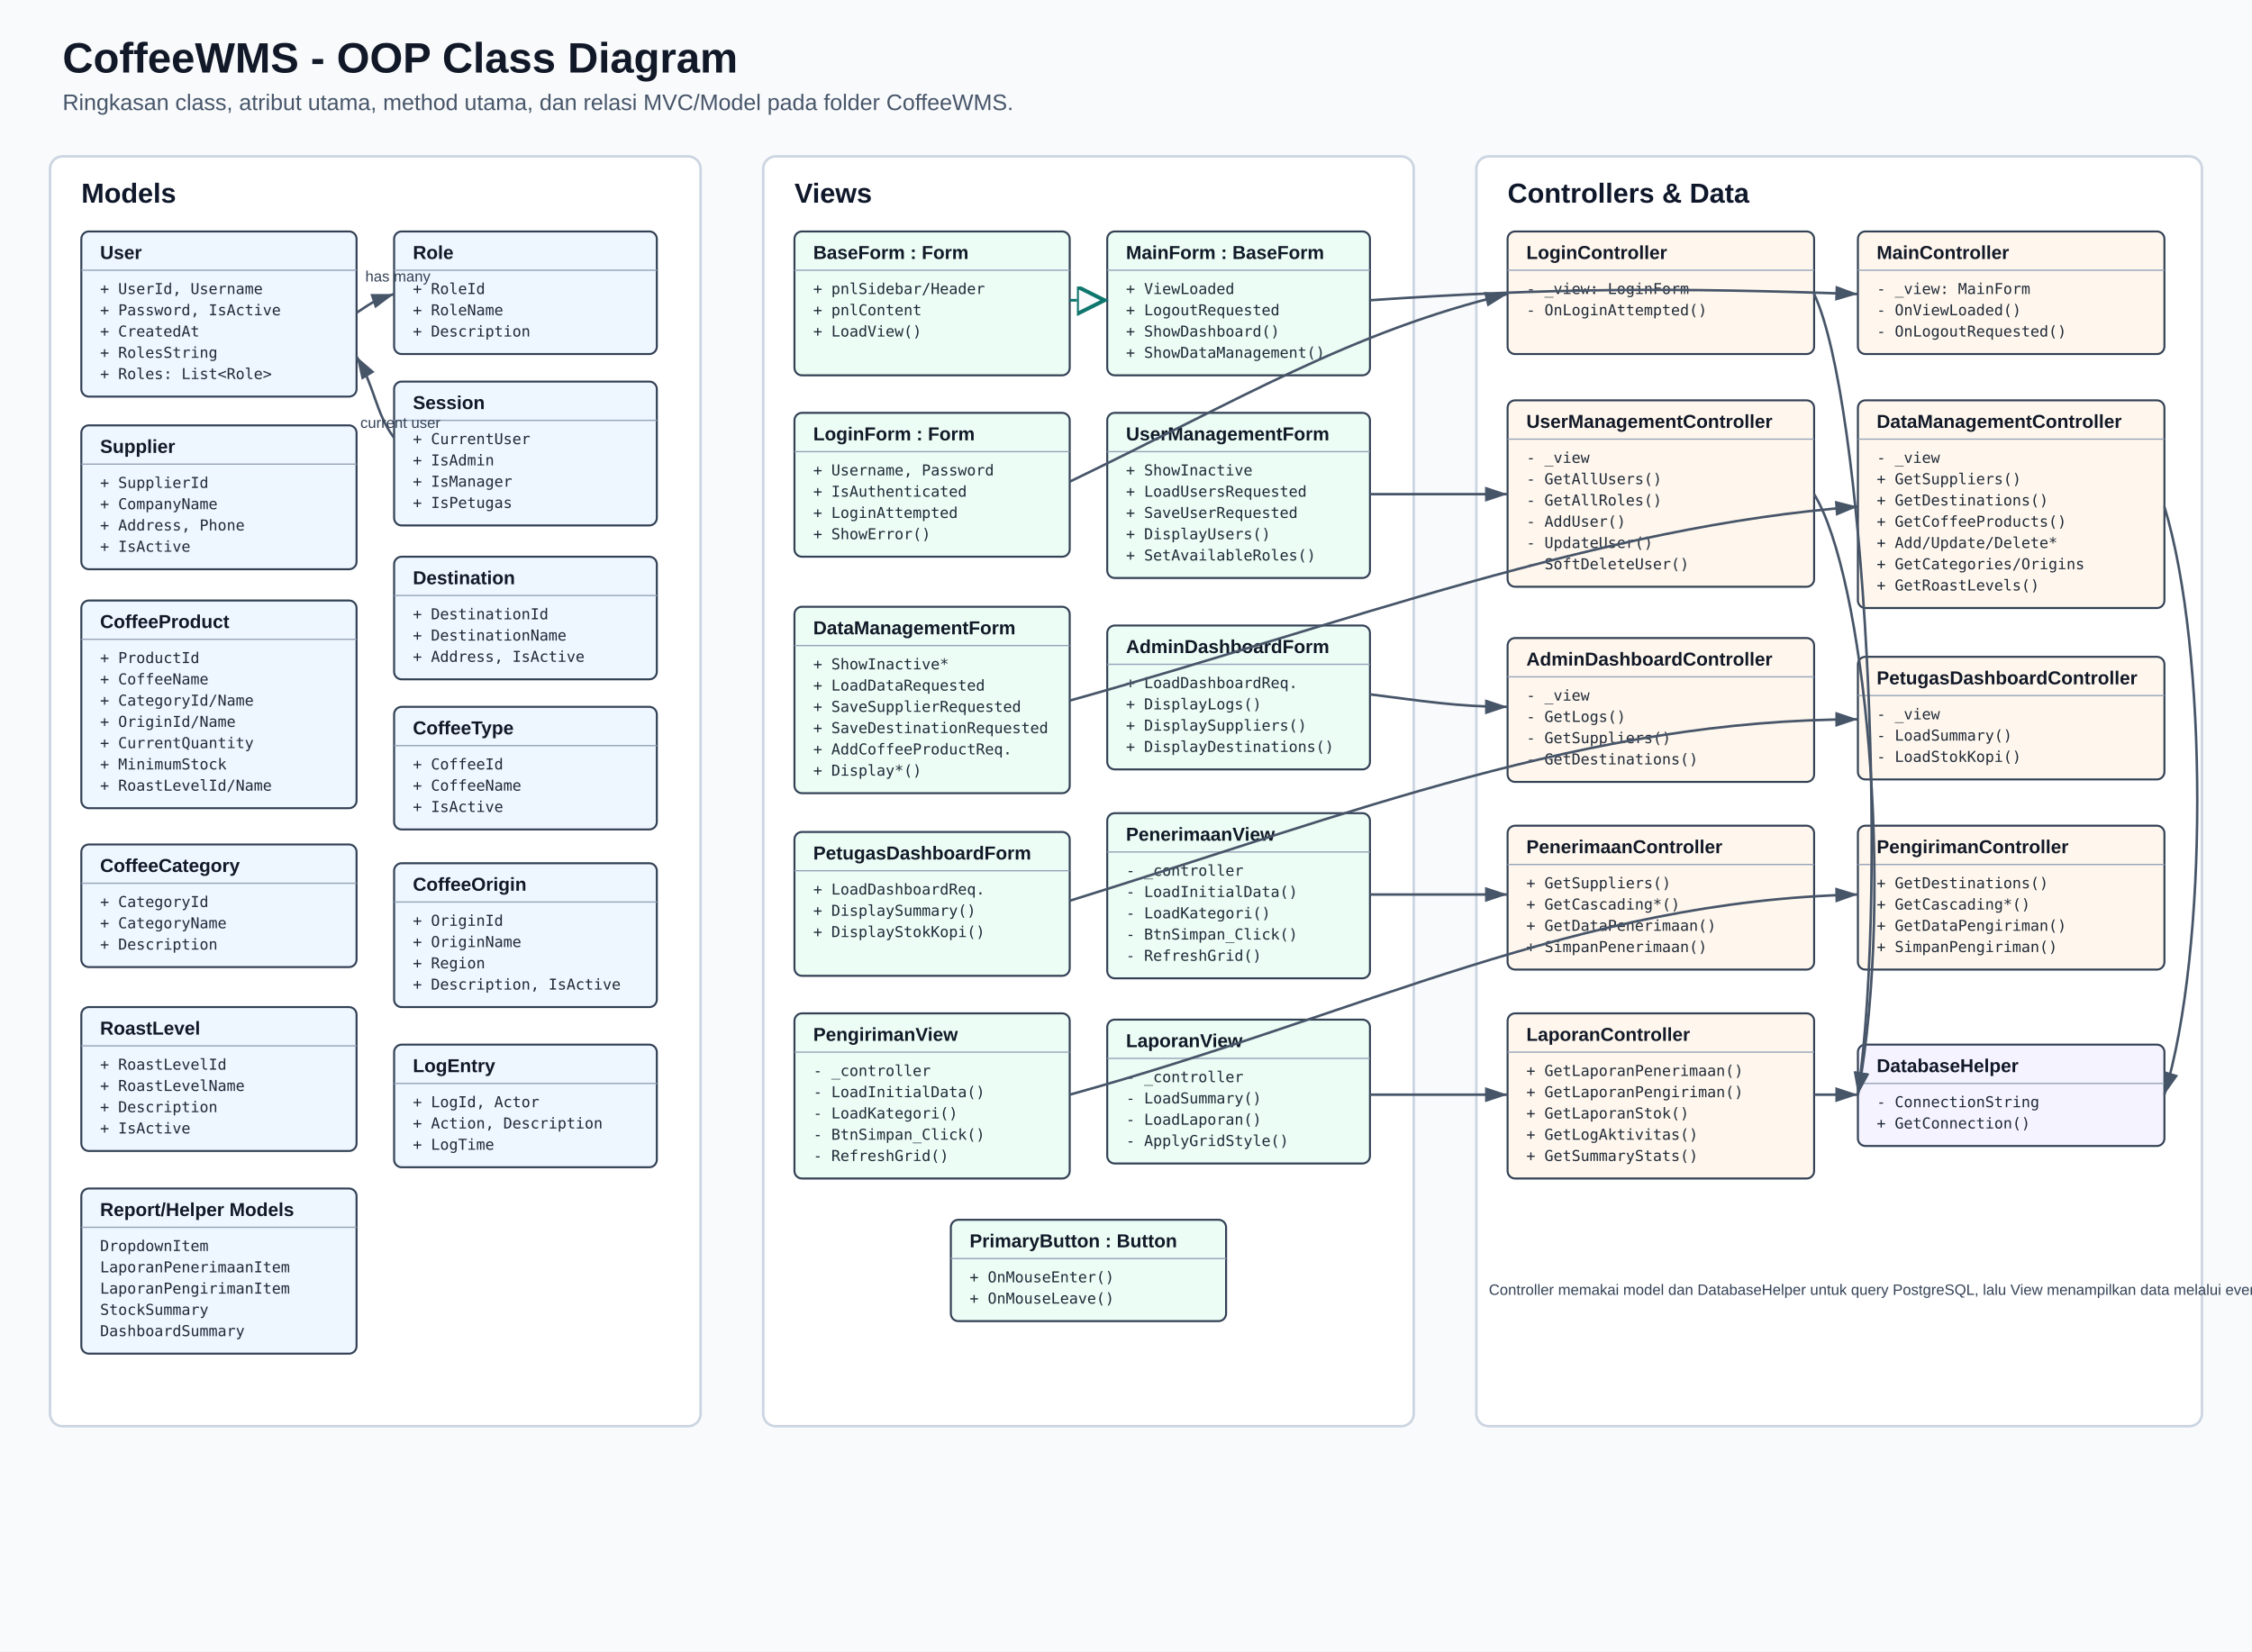
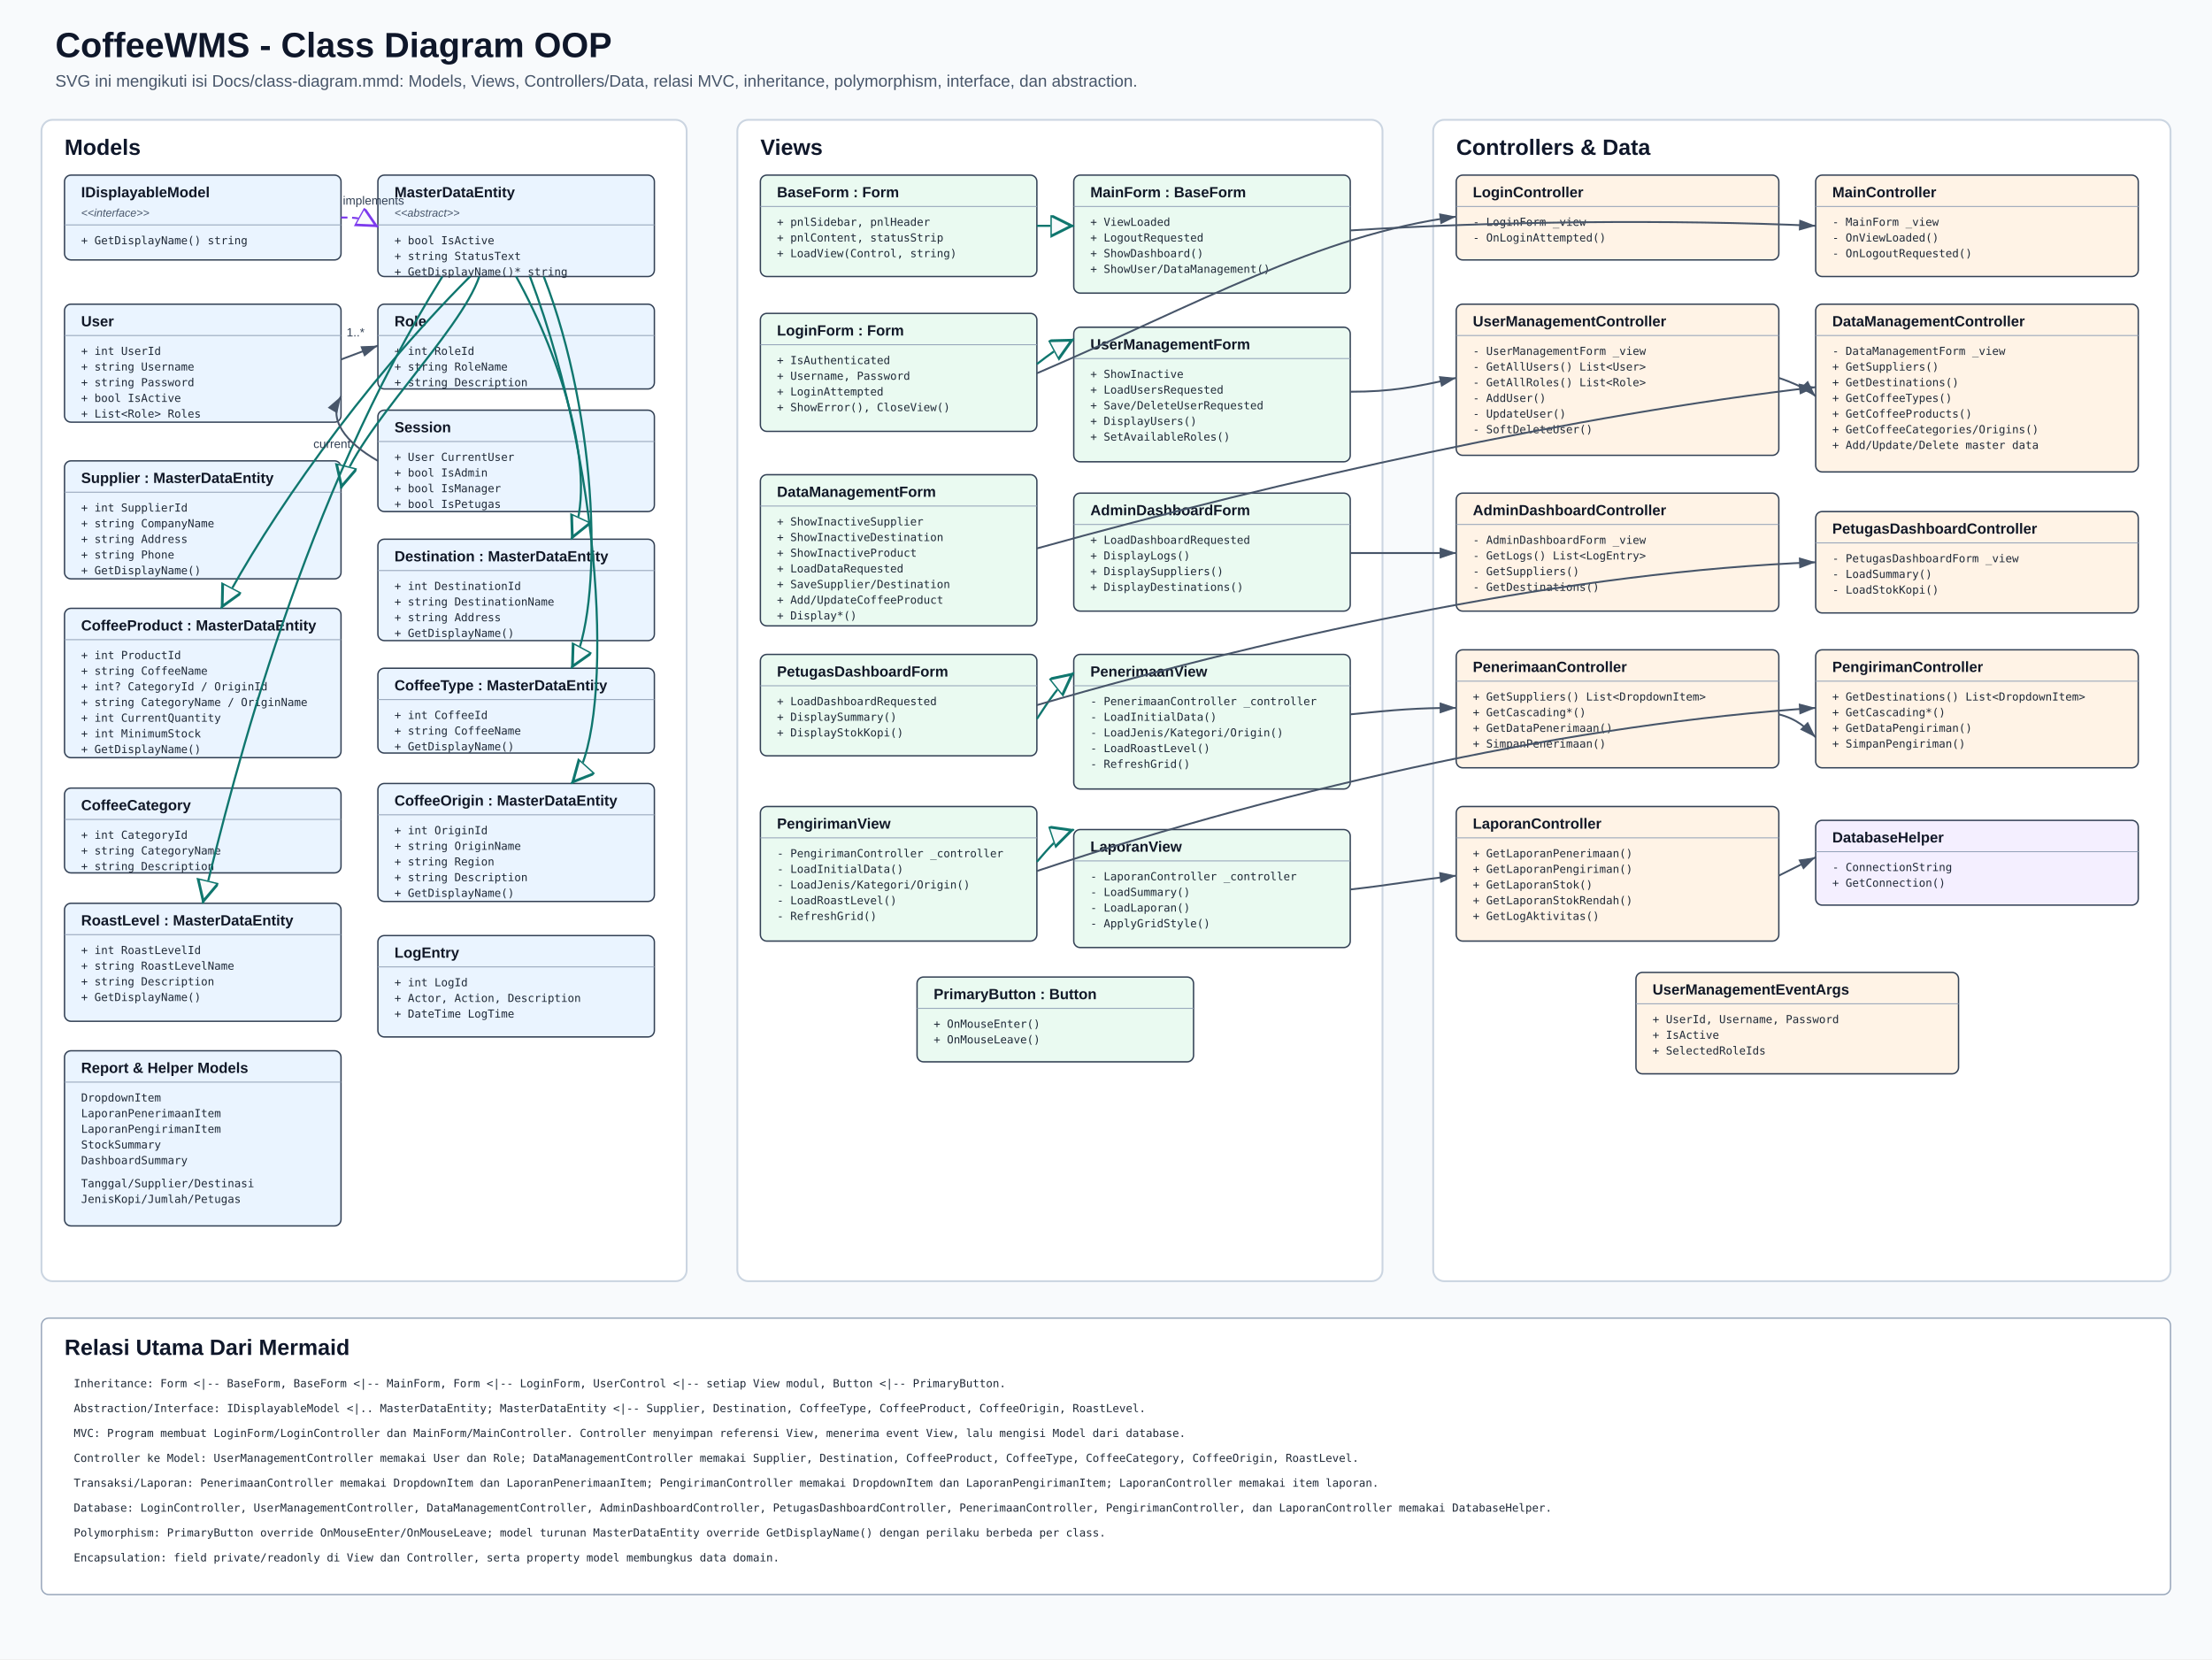
- <svg xmlns="http://www.w3.org/2000/svg" width="1800" height="1320" viewBox="0 0 1800 1320">
+ <svg xmlns="http://www.w3.org/2000/svg" width="2400" height="1800" viewBox="0 0 2400 1800">
  <defs>
    <style>
      .bg{fill:#f8fafc}
-       .title{font:700 34px Arial,sans-serif;fill:#111827}
-       .subtitle{font:400 18px Arial,sans-serif;fill:#475569}
-       .group{fill:#ffffff;stroke:#cbd5e1;stroke-width:2;rx:10}
-       .groupTitle{font:700 22px Arial,sans-serif;fill:#0f172a}
-       .box{fill:#fff;stroke:#334155;stroke-width:1.6;rx:6}
-       .boxModel{fill:#eef6ff}
-       .boxView{fill:#ecfdf5}
-       .boxController{fill:#fff7ed}
-       .boxData{fill:#f5f3ff}
-       .className{font:700 15px Arial,sans-serif;fill:#111827}
+       .title{font:700 38px Arial,sans-serif;fill:#0f172a}
+       .sub{font:18px Arial,sans-serif;fill:#475569}
+       .group{fill:#fff;stroke:#cbd5e1;stroke-width:2;rx:12}
+       .groupTitle{font:700 24px Arial,sans-serif;fill:#0f172a}
+       .box{stroke:#334155;stroke-width:1.5;rx:7}
+       .model{fill:#eaf4ff}
+       .view{fill:#eafaf1}
+       .controller{fill:#fff3e6}
+       .data{fill:#f4efff}
+       .note{fill:#fff;stroke:#94a3b8;stroke-width:1.4;rx:8}
+       .className{font:700 16px Arial,sans-serif;fill:#111827}
+       .stereo{font:12px Arial,sans-serif;font-style:italic;fill:#475569}
      .text{font:12px Consolas,monospace;fill:#1f2937}
      .rel{stroke:#475569;stroke-width:2;fill:none;marker-end:url(#arrow)}
-       .inherit{stroke:#0f766e;stroke-width:2.2;fill:none;marker-end:url(#triangle)}
-       .label{font:12px Arial,sans-serif;fill:#334155}
+       .inherit{stroke:#0f766e;stroke-width:2.3;fill:none;marker-end:url(#triangle)}
+       .impl{stroke:#7c3aed;stroke-width:2.1;fill:none;stroke-dasharray:7 5;marker-end:url(#trianglePurple)}
+       .label{font:13px Arial,sans-serif;fill:#334155}
    </style>
    <marker id="arrow" markerWidth="10" markerHeight="10" refX="9" refY="3" orient="auto" markerUnits="strokeWidth">
      <path d="M0,0 L9,3 L0,6 Z" fill="#475569" />
    </marker>
    <marker id="triangle" markerWidth="12" markerHeight="12" refX="11" refY="5" orient="auto" markerUnits="strokeWidth">
-       <path d="M0,0 L10,5 L0,10 Z" fill="#f8fafc" stroke="#0f766e" stroke-width="1.4" />
+       <path d="M0,0 L10,5 L0,10 Z" fill="#f8fafc" stroke="#0f766e" stroke-width="1.3" />
+     </marker>
+     <marker id="trianglePurple" markerWidth="12" markerHeight="12" refX="11" refY="5" orient="auto" markerUnits="strokeWidth">
+       <path d="M0,0 L10,5 L0,10 Z" fill="#f8fafc" stroke="#7c3aed" stroke-width="1.3" />
    </marker>
  </defs>
-   <rect class="bg" x="0" y="0" width="1800" height="1320" />
-   <text class="title" x="50" y="58">CoffeeWMS - OOP Class Diagram</text>
-   <text class="subtitle" x="50" y="88">Ringkasan class, atribut utama, method utama, dan relasi MVC/Model pada folder CoffeeWMS.</text>
-   <rect class="group" x="40" y="125" width="520" height="1015" />
-   <text class="groupTitle" x="65" y="162">Models</text>
-   <rect class="box boxModel" x="65" y="185" width="220" height="132" />
-   <text class="className" x="80" y="207">User</text>
-   <line x1="65" y1="216" x2="285" y2="216" stroke="#94a3b8" />
-   <text class="text" x="80" y="235">+ UserId, Username</text>
-   <text class="text" x="80" y="252">+ Password, IsActive</text>
-   <text class="text" x="80" y="269">+ CreatedAt</text>
-   <text class="text" x="80" y="286">+ RolesString</text>
-   <text class="text" x="80" y="303">+ Roles: List&lt;Role&gt;</text>
-   <rect class="box boxModel" x="315" y="185" width="210" height="98" />
-   <text class="className" x="330" y="207">Role</text>
-   <line x1="315" y1="216" x2="525" y2="216" stroke="#94a3b8" />
-   <text class="text" x="330" y="235">+ RoleId</text>
-   <text class="text" x="330" y="252">+ RoleName</text>
-   <text class="text" x="330" y="269">+ Description</text>
-   <rect class="box boxModel" x="315" y="305" width="210" height="115" />
-   <text class="className" x="330" y="327">Session</text>
-   <line x1="315" y1="336" x2="525" y2="336" stroke="#94a3b8" />
-   <text class="text" x="330" y="355">+ CurrentUser</text>
-   <text class="text" x="330" y="372">+ IsAdmin</text>
-   <text class="text" x="330" y="389">+ IsManager</text>
-   <text class="text" x="330" y="406">+ IsPetugas</text>
-   <rect class="box boxModel" x="65" y="340" width="220" height="115" />
-   <text class="className" x="80" y="362">Supplier</text>
-   <line x1="65" y1="371" x2="285" y2="371" stroke="#94a3b8" />
-   <text class="text" x="80" y="390">+ SupplierId</text>
-   <text class="text" x="80" y="407">+ CompanyName</text>
-   <text class="text" x="80" y="424">+ Address, Phone</text>
-   <text class="text" x="80" y="441">+ IsActive</text>
-   <rect class="box boxModel" x="315" y="445" width="210" height="98" />
-   <text class="className" x="330" y="467">Destination</text>
-   <line x1="315" y1="476" x2="525" y2="476" stroke="#94a3b8" />
-   <text class="text" x="330" y="495">+ DestinationId</text>
-   <text class="text" x="330" y="512">+ DestinationName</text>
-   <text class="text" x="330" y="529">+ Address, IsActive</text>
-   <rect class="box boxModel" x="65" y="480" width="220" height="166" />
-   <text class="className" x="80" y="502">CoffeeProduct</text>
-   <line x1="65" y1="511" x2="285" y2="511" stroke="#94a3b8" />
-   <text class="text" x="80" y="530">+ ProductId</text>
-   <text class="text" x="80" y="547">+ CoffeeName</text>
-   <text class="text" x="80" y="564">+ CategoryId/Name</text>
-   <text class="text" x="80" y="581">+ OriginId/Name</text>
-   <text class="text" x="80" y="598">+ CurrentQuantity</text>
-   <text class="text" x="80" y="615">+ MinimumStock</text>
-   <text class="text" x="80" y="632">+ RoastLevelId/Name</text>
-   <rect class="box boxModel" x="315" y="565" width="210" height="98" />
-   <text class="className" x="330" y="587">CoffeeType</text>
-   <line x1="315" y1="596" x2="525" y2="596" stroke="#94a3b8" />
-   <text class="text" x="330" y="615">+ CoffeeId</text>
-   <text class="text" x="330" y="632">+ CoffeeName</text>
-   <text class="text" x="330" y="649">+ IsActive</text>
-   <rect class="box boxModel" x="65" y="675" width="220" height="98" />
-   <text class="className" x="80" y="697">CoffeeCategory</text>
-   <line x1="65" y1="706" x2="285" y2="706" stroke="#94a3b8" />
-   <text class="text" x="80" y="725">+ CategoryId</text>
-   <text class="text" x="80" y="742">+ CategoryName</text>
-   <text class="text" x="80" y="759">+ Description</text>
-   <rect class="box boxModel" x="315" y="690" width="210" height="115" />
-   <text class="className" x="330" y="712">CoffeeOrigin</text>
-   <line x1="315" y1="721" x2="525" y2="721" stroke="#94a3b8" />
-   <text class="text" x="330" y="740">+ OriginId</text>
-   <text class="text" x="330" y="757">+ OriginName</text>
-   <text class="text" x="330" y="774">+ Region</text>
-   <text class="text" x="330" y="791">+ Description, IsActive</text>
-   <rect class="box boxModel" x="65" y="805" width="220" height="115" />
-   <text class="className" x="80" y="827">RoastLevel</text>
-   <line x1="65" y1="836" x2="285" y2="836" stroke="#94a3b8" />
-   <text class="text" x="80" y="855">+ RoastLevelId</text>
-   <text class="text" x="80" y="872">+ RoastLevelName</text>
-   <text class="text" x="80" y="889">+ Description</text>
-   <text class="text" x="80" y="906">+ IsActive</text>
-   <rect class="box boxModel" x="315" y="835" width="210" height="98" />
-   <text class="className" x="330" y="857">LogEntry</text>
-   <line x1="315" y1="866" x2="525" y2="866" stroke="#94a3b8" />
-   <text class="text" x="330" y="885">+ LogId, Actor</text>
-   <text class="text" x="330" y="902">+ Action, Description</text>
-   <text class="text" x="330" y="919">+ LogTime</text>
-   <rect class="box boxModel" x="65" y="950" width="220" height="132" />
-   <text class="className" x="80" y="972">Report/Helper Models</text>
-   <line x1="65" y1="981" x2="285" y2="981" stroke="#94a3b8" />
-   <text class="text" x="80" y="1000">DropdownItem</text>
-   <text class="text" x="80" y="1017">LaporanPenerimaanItem</text>
-   <text class="text" x="80" y="1034">LaporanPengirimanItem</text>
-   <text class="text" x="80" y="1051">StockSummary</text>
-   <text class="text" x="80" y="1068">DashboardSummary</text>
-   <rect class="group" x="610" y="125" width="520" height="1015" />
-   <text class="groupTitle" x="635" y="162">Views</text>
-   <rect class="box boxView" x="635" y="185" width="220" height="115" />
-   <text class="className" x="650" y="207">BaseForm : Form</text>
-   <line x1="635" y1="216" x2="855" y2="216" stroke="#94a3b8" />
-   <text class="text" x="650" y="235">+ pnlSidebar/Header</text>
-   <text class="text" x="650" y="252">+ pnlContent</text>
-   <text class="text" x="650" y="269">+ LoadView()</text>
-   <rect class="box boxView" x="885" y="185" width="210" height="115" />
-   <text class="className" x="900" y="207">MainForm : BaseForm</text>
-   <line x1="885" y1="216" x2="1095" y2="216" stroke="#94a3b8" />
-   <text class="text" x="900" y="235">+ ViewLoaded</text>
-   <text class="text" x="900" y="252">+ LogoutRequested</text>
-   <text class="text" x="900" y="269">+ ShowDashboard()</text>
-   <text class="text" x="900" y="286">+ ShowDataManagement()</text>
-   <rect class="box boxView" x="635" y="330" width="220" height="115" />
-   <text class="className" x="650" y="352">LoginForm : Form</text>
-   <line x1="635" y1="361" x2="855" y2="361" stroke="#94a3b8" />
-   <text class="text" x="650" y="380">+ Username, Password</text>
-   <text class="text" x="650" y="397">+ IsAuthenticated</text>
-   <text class="text" x="650" y="414">+ LoginAttempted</text>
-   <text class="text" x="650" y="431">+ ShowError()</text>
-   <rect class="box boxView" x="885" y="330" width="210" height="132" />
-   <text class="className" x="900" y="352">UserManagementForm</text>
-   <line x1="885" y1="361" x2="1095" y2="361" stroke="#94a3b8" />
-   <text class="text" x="900" y="380">+ ShowInactive</text>
-   <text class="text" x="900" y="397">+ LoadUsersRequested</text>
-   <text class="text" x="900" y="414">+ SaveUserRequested</text>
-   <text class="text" x="900" y="431">+ DisplayUsers()</text>
-   <text class="text" x="900" y="448">+ SetAvailableRoles()</text>
-   <rect class="box boxView" x="635" y="485" width="220" height="149" />
-   <text class="className" x="650" y="507">DataManagementForm</text>
-   <line x1="635" y1="516" x2="855" y2="516" stroke="#94a3b8" />
-   <text class="text" x="650" y="535">+ ShowInactive*</text>
-   <text class="text" x="650" y="552">+ LoadDataRequested</text>
-   <text class="text" x="650" y="569">+ SaveSupplierRequested</text>
-   <text class="text" x="650" y="586">+ SaveDestinationRequested</text>
-   <text class="text" x="650" y="603">+ AddCoffeeProductReq.</text>
-   <text class="text" x="650" y="620">+ Display*()</text>
-   <rect class="box boxView" x="885" y="500" width="210" height="115" />
-   <text class="className" x="900" y="522">AdminDashboardForm</text>
-   <line x1="885" y1="531" x2="1095" y2="531" stroke="#94a3b8" />
-   <text class="text" x="900" y="550">+ LoadDashboardReq.</text>
-   <text class="text" x="900" y="567">+ DisplayLogs()</text>
-   <text class="text" x="900" y="584">+ DisplaySuppliers()</text>
-   <text class="text" x="900" y="601">+ DisplayDestinations()</text>
-   <rect class="box boxView" x="635" y="665" width="220" height="115" />
-   <text class="className" x="650" y="687">PetugasDashboardForm</text>
-   <line x1="635" y1="696" x2="855" y2="696" stroke="#94a3b8" />
-   <text class="text" x="650" y="715">+ LoadDashboardReq.</text>
-   <text class="text" x="650" y="732">+ DisplaySummary()</text>
-   <text class="text" x="650" y="749">+ DisplayStokKopi()</text>
-   <rect class="box boxView" x="885" y="650" width="210" height="132" />
-   <text class="className" x="900" y="672">PenerimaanView</text>
-   <line x1="885" y1="681" x2="1095" y2="681" stroke="#94a3b8" />
-   <text class="text" x="900" y="700">- _controller</text>
-   <text class="text" x="900" y="717">- LoadInitialData()</text>
-   <text class="text" x="900" y="734">- LoadKategori()</text>
-   <text class="text" x="900" y="751">- BtnSimpan_Click()</text>
-   <text class="text" x="900" y="768">- RefreshGrid()</text>
-   <rect class="box boxView" x="635" y="810" width="220" height="132" />
-   <text class="className" x="650" y="832">PengirimanView</text>
-   <line x1="635" y1="841" x2="855" y2="841" stroke="#94a3b8" />
-   <text class="text" x="650" y="860">- _controller</text>
-   <text class="text" x="650" y="877">- LoadInitialData()</text>
-   <text class="text" x="650" y="894">- LoadKategori()</text>
-   <text class="text" x="650" y="911">- BtnSimpan_Click()</text>
-   <text class="text" x="650" y="928">- RefreshGrid()</text>
-   <rect class="box boxView" x="885" y="815" width="210" height="115" />
-   <text class="className" x="900" y="837">LaporanView</text>
-   <line x1="885" y1="846" x2="1095" y2="846" stroke="#94a3b8" />
-   <text class="text" x="900" y="865">- _controller</text>
-   <text class="text" x="900" y="882">- LoadSummary()</text>
-   <text class="text" x="900" y="899">- LoadLaporan()</text>
-   <text class="text" x="900" y="916">- ApplyGridStyle()</text>
-   <rect class="box boxView" x="760" y="975" width="220" height="81" />
-   <text class="className" x="775" y="997">PrimaryButton : Button</text>
-   <line x1="760" y1="1006" x2="980" y2="1006" stroke="#94a3b8" />
-   <text class="text" x="775" y="1025">+ OnMouseEnter()</text>
-   <text class="text" x="775" y="1042">+ OnMouseLeave()</text>
-   <rect class="group" x="1180" y="125" width="580" height="1015" />
-   <text class="groupTitle" x="1205" y="162">Controllers &amp; Data</text>
-   <rect class="box boxController" x="1205" y="185" width="245" height="98" />
-   <text class="className" x="1220" y="207">LoginController</text>
-   <line x1="1205" y1="216" x2="1450" y2="216" stroke="#94a3b8" />
-   <text class="text" x="1220" y="235">- _view: LoginForm</text>
-   <text class="text" x="1220" y="252">- OnLoginAttempted()</text>
-   <rect class="box boxController" x="1485" y="185" width="245" height="98" />
-   <text class="className" x="1500" y="207">MainController</text>
-   <line x1="1485" y1="216" x2="1730" y2="216" stroke="#94a3b8" />
-   <text class="text" x="1500" y="235">- _view: MainForm</text>
-   <text class="text" x="1500" y="252">- OnViewLoaded()</text>
-   <text class="text" x="1500" y="269">- OnLogoutRequested()</text>
-   <rect class="box boxController" x="1205" y="320" width="245" height="149" />
-   <text class="className" x="1220" y="342">UserManagementController</text>
-   <line x1="1205" y1="351" x2="1450" y2="351" stroke="#94a3b8" />
-   <text class="text" x="1220" y="370">- _view</text>
-   <text class="text" x="1220" y="387">- GetAllUsers()</text>
-   <text class="text" x="1220" y="404">- GetAllRoles()</text>
-   <text class="text" x="1220" y="421">- AddUser()</text>
-   <text class="text" x="1220" y="438">- UpdateUser()</text>
-   <text class="text" x="1220" y="455">- SoftDeleteUser()</text>
-   <rect class="box boxController" x="1485" y="320" width="245" height="166" />
-   <text class="className" x="1500" y="342">DataManagementController</text>
-   <line x1="1485" y1="351" x2="1730" y2="351" stroke="#94a3b8" />
-   <text class="text" x="1500" y="370">- _view</text>
-   <text class="text" x="1500" y="387">+ GetSuppliers()</text>
-   <text class="text" x="1500" y="404">+ GetDestinations()</text>
-   <text class="text" x="1500" y="421">+ GetCoffeeProducts()</text>
-   <text class="text" x="1500" y="438">+ Add/Update/Delete*</text>
-   <text class="text" x="1500" y="455">+ GetCategories/Origins</text>
-   <text class="text" x="1500" y="472">+ GetRoastLevels()</text>
-   <rect class="box boxController" x="1205" y="510" width="245" height="115" />
-   <text class="className" x="1220" y="532">AdminDashboardController</text>
-   <line x1="1205" y1="541" x2="1450" y2="541" stroke="#94a3b8" />
-   <text class="text" x="1220" y="560">- _view</text>
-   <text class="text" x="1220" y="577">- GetLogs()</text>
-   <text class="text" x="1220" y="594">- GetSuppliers()</text>
-   <text class="text" x="1220" y="611">- GetDestinations()</text>
-   <rect class="box boxController" x="1485" y="525" width="245" height="98" />
-   <text class="className" x="1500" y="547">PetugasDashboardController</text>
-   <line x1="1485" y1="556" x2="1730" y2="556" stroke="#94a3b8" />
-   <text class="text" x="1500" y="575">- _view</text>
-   <text class="text" x="1500" y="592">- LoadSummary()</text>
-   <text class="text" x="1500" y="609">- LoadStokKopi()</text>
-   <rect class="box boxController" x="1205" y="660" width="245" height="115" />
-   <text class="className" x="1220" y="682">PenerimaanController</text>
-   <line x1="1205" y1="691" x2="1450" y2="691" stroke="#94a3b8" />
-   <text class="text" x="1220" y="710">+ GetSuppliers()</text>
-   <text class="text" x="1220" y="727">+ GetCascading*()</text>
-   <text class="text" x="1220" y="744">+ GetDataPenerimaan()</text>
-   <text class="text" x="1220" y="761">+ SimpanPenerimaan()</text>
-   <rect class="box boxController" x="1485" y="660" width="245" height="115" />
-   <text class="className" x="1500" y="682">PengirimanController</text>
-   <line x1="1485" y1="691" x2="1730" y2="691" stroke="#94a3b8" />
-   <text class="text" x="1500" y="710">+ GetDestinations()</text>
-   <text class="text" x="1500" y="727">+ GetCascading*()</text>
-   <text class="text" x="1500" y="744">+ GetDataPengiriman()</text>
-   <text class="text" x="1500" y="761">+ SimpanPengiriman()</text>
-   <rect class="box boxController" x="1205" y="810" width="245" height="132" />
-   <text class="className" x="1220" y="832">LaporanController</text>
-   <line x1="1205" y1="841" x2="1450" y2="841" stroke="#94a3b8" />
-   <text class="text" x="1220" y="860">+ GetLaporanPenerimaan()</text>
-   <text class="text" x="1220" y="877">+ GetLaporanPengiriman()</text>
-   <text class="text" x="1220" y="894">+ GetLaporanStok()</text>
-   <text class="text" x="1220" y="911">+ GetLogAktivitas()</text>
-   <text class="text" x="1220" y="928">+ GetSummaryStats()</text>
-   <rect class="box boxData" x="1485" y="835" width="245" height="81" />
-   <text class="className" x="1500" y="857">DatabaseHelper</text>
-   <line x1="1485" y1="866" x2="1730" y2="866" stroke="#94a3b8" />
-   <text class="text" x="1500" y="885">- ConnectionString</text>
-   <text class="text" x="1500" y="902">+ GetConnection()</text>
-   <path class="rel" d="M285 250 C300 240,300 240,315 235" />
-   <text class="label" x="292" y="225">has many</text>
-   <path class="rel" d="M315 350 C300 330,300 310,285 285" />
-   <text class="label" x="288" y="342">current user</text>
-   <path class="inherit" d="M855 240 L885 240" />
-   <path class="rel" d="M855 385 C990 320,1080 265,1205 235" />
-   <path class="rel" d="M1095 240 C1240 230,1340 230,1485 235" />
-   <path class="rel" d="M1095 395 C1135 395,1165 395,1205 395" />
-   <path class="rel" d="M855 560 C1070 500,1280 420,1485 405" />
-   <path class="rel" d="M1095 555 C1135 560,1165 565,1205 565" />
-   <path class="rel" d="M855 720 C1080 650,1270 575,1485 575" />
-   <path class="rel" d="M1095 715 C1135 715,1165 715,1205 715" />
-   <path class="rel" d="M855 875 C1090 810,1260 720,1485 715" />
-   <path class="rel" d="M1095 875 C1135 875,1165 875,1205 875" />
-   <path class="rel" d="M1450 875 C1465 875,1470 875,1485 875" />
-   <path class="rel" d="M1450 235 C1490 320,1510 700,1485 875" />
-   <path class="rel" d="M1450 395 C1490 460,1515 710,1485 875" />
-   <path class="rel" d="M1730 405 C1765 520,1765 760,1730 875" />
-   <text class="label" x="1190" y="1035">Controller memakai model dan DatabaseHelper untuk query PostgreSQL, lalu View menampilkan data melalui event/method display.</text>
+   <rect class="bg" width="2400" height="1800" />
+   <text class="title" x="60" y="62">CoffeeWMS - Class Diagram OOP</text>
+   <text class="sub" x="60" y="94">SVG ini mengikuti isi Docs/class-diagram.mmd: Models, Views, Controllers/Data, relasi MVC, inheritance, polymorphism, interface, dan abstraction.</text>
+   <rect class="group" x="45" y="130" width="700" height="1260" />
+   <text class="groupTitle" x="70" y="168">Models</text>
+   <rect class="box model" x="70" y="190" width="300" height="92" />
+   <text class="className" x="88" y="214">IDisplayableModel</text>
+   <text class="stereo" x="88" y="235">&lt;&lt;interface&gt;&gt;</text>
+   <line x1="70" y1="244" x2="370" y2="244" stroke="#94a3b8" />
+   <text class="text" x="88" y="265">+ GetDisplayName() string</text>
+   <rect class="box model" x="410" y="190" width="300" height="110" />
+   <text class="className" x="428" y="214">MasterDataEntity</text>
+   <text class="stereo" x="428" y="235">&lt;&lt;abstract&gt;&gt;</text>
+   <line x1="410" y1="244" x2="710" y2="244" stroke="#94a3b8" />
+   <text class="text" x="428" y="265">+ bool IsActive</text>
+   <text class="text" x="428" y="282">+ string StatusText</text>
+   <text class="text" x="428" y="299">+ GetDisplayName()* string</text>
+   <rect class="box model" x="70" y="330" width="300" height="128" />
+   <text class="className" x="88" y="354">User</text>
+   <line x1="70" y1="364" x2="370" y2="364" stroke="#94a3b8" />
+   <text class="text" x="88" y="385">+ int UserId</text>
+   <text class="text" x="88" y="402">+ string Username</text>
+   <text class="text" x="88" y="419">+ string Password</text>
+   <text class="text" x="88" y="436">+ bool IsActive</text>
+   <text class="text" x="88" y="453">+ List&lt;Role&gt; Roles</text>
+   <rect class="box model" x="410" y="330" width="300" height="92" />
+   <text class="className" x="428" y="354">Role</text>
+   <line x1="410" y1="364" x2="710" y2="364" stroke="#94a3b8" />
+   <text class="text" x="428" y="385">+ int RoleId</text>
+   <text class="text" x="428" y="402">+ string RoleName</text>
+   <text class="text" x="428" y="419">+ string Description</text>
+   <rect class="box model" x="410" y="445" width="300" height="110" />
+   <text class="className" x="428" y="469">Session</text>
+   <line x1="410" y1="479" x2="710" y2="479" stroke="#94a3b8" />
+   <text class="text" x="428" y="500">+ User CurrentUser</text>
+   <text class="text" x="428" y="517">+ bool IsAdmin</text>
+   <text class="text" x="428" y="534">+ bool IsManager</text>
+   <text class="text" x="428" y="551">+ bool IsPetugas</text>
+   <rect class="box model" x="70" y="500" width="300" height="128" />
+   <text class="className" x="88" y="524">Supplier : MasterDataEntity</text>
+   <line x1="70" y1="534" x2="370" y2="534" stroke="#94a3b8" />
+   <text class="text" x="88" y="555">+ int SupplierId</text>
+   <text class="text" x="88" y="572">+ string CompanyName</text>
+   <text class="text" x="88" y="589">+ string Address</text>
+   <text class="text" x="88" y="606">+ string Phone</text>
+   <text class="text" x="88" y="623">+ GetDisplayName()</text>
+   <rect class="box model" x="410" y="585" width="300" height="110" />
+   <text class="className" x="428" y="609">Destination : MasterDataEntity</text>
+   <line x1="410" y1="619" x2="710" y2="619" stroke="#94a3b8" />
+   <text class="text" x="428" y="640">+ int DestinationId</text>
+   <text class="text" x="428" y="657">+ string DestinationName</text>
+   <text class="text" x="428" y="674">+ string Address</text>
+   <text class="text" x="428" y="691">+ GetDisplayName()</text>
+   <rect class="box model" x="70" y="660" width="300" height="162" />
+   <text class="className" x="88" y="684">CoffeeProduct : MasterDataEntity</text>
+   <line x1="70" y1="694" x2="370" y2="694" stroke="#94a3b8" />
+   <text class="text" x="88" y="715">+ int ProductId</text>
+   <text class="text" x="88" y="732">+ string CoffeeName</text>
+   <text class="text" x="88" y="749">+ int? CategoryId / OriginId</text>
+   <text class="text" x="88" y="766">+ string CategoryName / OriginName</text>
+   <text class="text" x="88" y="783">+ int CurrentQuantity</text>
+   <text class="text" x="88" y="800">+ int MinimumStock</text>
+   <text class="text" x="88" y="817">+ GetDisplayName()</text>
+   <rect class="box model" x="410" y="725" width="300" height="92" />
+   <text class="className" x="428" y="749">CoffeeType : MasterDataEntity</text>
+   <line x1="410" y1="759" x2="710" y2="759" stroke="#94a3b8" />
+   <text class="text" x="428" y="780">+ int CoffeeId</text>
+   <text class="text" x="428" y="797">+ string CoffeeName</text>
+   <text class="text" x="428" y="814">+ GetDisplayName()</text>
+   <rect class="box model" x="70" y="855" width="300" height="92" />
+   <text class="className" x="88" y="879">CoffeeCategory</text>
+   <line x1="70" y1="889" x2="370" y2="889" stroke="#94a3b8" />
+   <text class="text" x="88" y="910">+ int CategoryId</text>
+   <text class="text" x="88" y="927">+ string CategoryName</text>
+   <text class="text" x="88" y="944">+ string Description</text>
+   <rect class="box model" x="410" y="850" width="300" height="128" />
+   <text class="className" x="428" y="874">CoffeeOrigin : MasterDataEntity</text>
+   <line x1="410" y1="884" x2="710" y2="884" stroke="#94a3b8" />
+   <text class="text" x="428" y="905">+ int OriginId</text>
+   <text class="text" x="428" y="922">+ string OriginName</text>
+   <text class="text" x="428" y="939">+ string Region</text>
+   <text class="text" x="428" y="956">+ string Description</text>
+   <text class="text" x="428" y="973">+ GetDisplayName()</text>
+   <rect class="box model" x="70" y="980" width="300" height="128" />
+   <text class="className" x="88" y="1004">RoastLevel : MasterDataEntity</text>
+   <line x1="70" y1="1014" x2="370" y2="1014" stroke="#94a3b8" />
+   <text class="text" x="88" y="1035">+ int RoastLevelId</text>
+   <text class="text" x="88" y="1052">+ string RoastLevelName</text>
+   <text class="text" x="88" y="1069">+ string Description</text>
+   <text class="text" x="88" y="1086">+ GetDisplayName()</text>
+   <rect class="box model" x="410" y="1015" width="300" height="110" />
+   <text class="className" x="428" y="1039">LogEntry</text>
+   <line x1="410" y1="1049" x2="710" y2="1049" stroke="#94a3b8" />
+   <text class="text" x="428" y="1070">+ int LogId</text>
+   <text class="text" x="428" y="1087">+ Actor, Action, Description</text>
+   <text class="text" x="428" y="1104">+ DateTime LogTime</text>
+   <rect class="box model" x="70" y="1140" width="300" height="190" />
+   <text class="className" x="88" y="1164">Report &amp; Helper Models</text>
+   <line x1="70" y1="1174" x2="370" y2="1174" stroke="#94a3b8" />
+   <text class="text" x="88" y="1195">DropdownItem</text>
+   <text class="text" x="88" y="1212">LaporanPenerimaanItem</text>
+   <text class="text" x="88" y="1229">LaporanPengirimanItem</text>
+   <text class="text" x="88" y="1246">StockSummary</text>
+   <text class="text" x="88" y="1263">DashboardSummary</text>
+   <text class="text" x="88" y="1288">Tanggal/Supplier/Destinasi</text>
+   <text class="text" x="88" y="1305">JenisKopi/Jumlah/Petugas</text>
+   <rect class="group" x="800" y="130" width="700" height="1260" />
+   <text class="groupTitle" x="825" y="168">Views</text>
+   <rect class="box view" x="825" y="190" width="300" height="110" />
+   <text class="className" x="843" y="214">BaseForm : Form</text>
+   <line x1="825" y1="224" x2="1125" y2="224" stroke="#94a3b8" />
+   <text class="text" x="843" y="245">+ pnlSidebar, pnlHeader</text>
+   <text class="text" x="843" y="262">+ pnlContent, statusStrip</text>
+   <text class="text" x="843" y="279">+ LoadView(Control, string)</text>
+   <rect class="box view" x="1165" y="190" width="300" height="128" />
+   <text class="className" x="1183" y="214">MainForm : BaseForm</text>
+   <line x1="1165" y1="224" x2="1465" y2="224" stroke="#94a3b8" />
+   <text class="text" x="1183" y="245">+ ViewLoaded</text>
+   <text class="text" x="1183" y="262">+ LogoutRequested</text>
+   <text class="text" x="1183" y="279">+ ShowDashboard()</text>
+   <text class="text" x="1183" y="296">+ ShowUser/DataManagement()</text>
+   <rect class="box view" x="825" y="340" width="300" height="128" />
+   <text class="className" x="843" y="364">LoginForm : Form</text>
+   <line x1="825" y1="374" x2="1125" y2="374" stroke="#94a3b8" />
+   <text class="text" x="843" y="395">+ IsAuthenticated</text>
+   <text class="text" x="843" y="412">+ Username, Password</text>
+   <text class="text" x="843" y="429">+ LoginAttempted</text>
+   <text class="text" x="843" y="446">+ ShowError(), CloseView()</text>
+   <rect class="box view" x="1165" y="355" width="300" height="146" />
+   <text class="className" x="1183" y="379">UserManagementForm</text>
+   <line x1="1165" y1="389" x2="1465" y2="389" stroke="#94a3b8" />
+   <text class="text" x="1183" y="410">+ ShowInactive</text>
+   <text class="text" x="1183" y="427">+ LoadUsersRequested</text>
+   <text class="text" x="1183" y="444">+ Save/DeleteUserRequested</text>
+   <text class="text" x="1183" y="461">+ DisplayUsers()</text>
+   <text class="text" x="1183" y="478">+ SetAvailableRoles()</text>
+   <rect class="box view" x="825" y="515" width="300" height="164" />
+   <text class="className" x="843" y="539">DataManagementForm</text>
+   <line x1="825" y1="549" x2="1125" y2="549" stroke="#94a3b8" />
+   <text class="text" x="843" y="570">+ ShowInactiveSupplier</text>
+   <text class="text" x="843" y="587">+ ShowInactiveDestination</text>
+   <text class="text" x="843" y="604">+ ShowInactiveProduct</text>
+   <text class="text" x="843" y="621">+ LoadDataRequested</text>
+   <text class="text" x="843" y="638">+ SaveSupplier/Destination</text>
+   <text class="text" x="843" y="655">+ Add/UpdateCoffeeProduct</text>
+   <text class="text" x="843" y="672">+ Display*()</text>
+   <rect class="box view" x="1165" y="535" width="300" height="128" />
+   <text class="className" x="1183" y="559">AdminDashboardForm</text>
+   <line x1="1165" y1="569" x2="1465" y2="569" stroke="#94a3b8" />
+   <text class="text" x="1183" y="590">+ LoadDashboardRequested</text>
+   <text class="text" x="1183" y="607">+ DisplayLogs()</text>
+   <text class="text" x="1183" y="624">+ DisplaySuppliers()</text>
+   <text class="text" x="1183" y="641">+ DisplayDestinations()</text>
+   <rect class="box view" x="825" y="710" width="300" height="110" />
+   <text class="className" x="843" y="734">PetugasDashboardForm</text>
+   <line x1="825" y1="744" x2="1125" y2="744" stroke="#94a3b8" />
+   <text class="text" x="843" y="765">+ LoadDashboardRequested</text>
+   <text class="text" x="843" y="782">+ DisplaySummary()</text>
+   <text class="text" x="843" y="799">+ DisplayStokKopi()</text>
+   <rect class="box view" x="1165" y="710" width="300" height="146" />
+   <text class="className" x="1183" y="734">PenerimaanView</text>
+   <line x1="1165" y1="744" x2="1465" y2="744" stroke="#94a3b8" />
+   <text class="text" x="1183" y="765">- PenerimaanController _controller</text>
+   <text class="text" x="1183" y="782">- LoadInitialData()</text>
+   <text class="text" x="1183" y="799">- LoadJenis/Kategori/Origin()</text>
+   <text class="text" x="1183" y="816">- LoadRoastLevel()</text>
+   <text class="text" x="1183" y="833">- RefreshGrid()</text>
+   <rect class="box view" x="825" y="875" width="300" height="146" />
+   <text class="className" x="843" y="899">PengirimanView</text>
+   <line x1="825" y1="909" x2="1125" y2="909" stroke="#94a3b8" />
+   <text class="text" x="843" y="930">- PengirimanController _controller</text>
+   <text class="text" x="843" y="947">- LoadInitialData()</text>
+   <text class="text" x="843" y="964">- LoadJenis/Kategori/Origin()</text>
+   <text class="text" x="843" y="981">- LoadRoastLevel()</text>
+   <text class="text" x="843" y="998">- RefreshGrid()</text>
+   <rect class="box view" x="1165" y="900" width="300" height="128" />
+   <text class="className" x="1183" y="924">LaporanView</text>
+   <line x1="1165" y1="934" x2="1465" y2="934" stroke="#94a3b8" />
+   <text class="text" x="1183" y="955">- LaporanController _controller</text>
+   <text class="text" x="1183" y="972">- LoadSummary()</text>
+   <text class="text" x="1183" y="989">- LoadLaporan()</text>
+   <text class="text" x="1183" y="1006">- ApplyGridStyle()</text>
+   <rect class="box view" x="995" y="1060" width="300" height="92" />
+   <text class="className" x="1013" y="1084">PrimaryButton : Button</text>
+   <line x1="995" y1="1094" x2="1295" y2="1094" stroke="#94a3b8" />
+   <text class="text" x="1013" y="1115">+ OnMouseEnter()</text>
+   <text class="text" x="1013" y="1132">+ OnMouseLeave()</text>
+   <rect class="group" x="1555" y="130" width="800" height="1260" />
+   <text class="groupTitle" x="1580" y="168">Controllers &amp; Data</text>
+   <rect class="box controller" x="1580" y="190" width="350" height="92" />
+   <text class="className" x="1598" y="214">LoginController</text>
+   <line x1="1580" y1="224" x2="1930" y2="224" stroke="#94a3b8" />
+   <text class="text" x="1598" y="245">- LoginForm _view</text>
+   <text class="text" x="1598" y="262">- OnLoginAttempted()</text>
+   <rect class="box controller" x="1970" y="190" width="350" height="110" />
+   <text class="className" x="1988" y="214">MainController</text>
+   <line x1="1970" y1="224" x2="2320" y2="224" stroke="#94a3b8" />
+   <text class="text" x="1988" y="245">- MainForm _view</text>
+   <text class="text" x="1988" y="262">- OnViewLoaded()</text>
+   <text class="text" x="1988" y="279">- OnLogoutRequested()</text>
+   <rect class="box controller" x="1580" y="330" width="350" height="164" />
+   <text class="className" x="1598" y="354">UserManagementController</text>
+   <line x1="1580" y1="364" x2="1930" y2="364" stroke="#94a3b8" />
+   <text class="text" x="1598" y="385">- UserManagementForm _view</text>
+   <text class="text" x="1598" y="402">- GetAllUsers() List&lt;User&gt;</text>
+   <text class="text" x="1598" y="419">- GetAllRoles() List&lt;Role&gt;</text>
+   <text class="text" x="1598" y="436">- AddUser()</text>
+   <text class="text" x="1598" y="453">- UpdateUser()</text>
+   <text class="text" x="1598" y="470">- SoftDeleteUser()</text>
+   <rect class="box controller" x="1970" y="330" width="350" height="182" />
+   <text class="className" x="1988" y="354">DataManagementController</text>
+   <line x1="1970" y1="364" x2="2320" y2="364" stroke="#94a3b8" />
+   <text class="text" x="1988" y="385">- DataManagementForm _view</text>
+   <text class="text" x="1988" y="402">+ GetSuppliers()</text>
+   <text class="text" x="1988" y="419">+ GetDestinations()</text>
+   <text class="text" x="1988" y="436">+ GetCoffeeTypes()</text>
+   <text class="text" x="1988" y="453">+ GetCoffeeProducts()</text>
+   <text class="text" x="1988" y="470">+ GetCoffeeCategories/Origins()</text>
+   <text class="text" x="1988" y="487">+ Add/Update/Delete master data</text>
+   <rect class="box controller" x="1580" y="535" width="350" height="128" />
+   <text class="className" x="1598" y="559">AdminDashboardController</text>
+   <line x1="1580" y1="569" x2="1930" y2="569" stroke="#94a3b8" />
+   <text class="text" x="1598" y="590">- AdminDashboardForm _view</text>
+   <text class="text" x="1598" y="607">- GetLogs() List&lt;LogEntry&gt;</text>
+   <text class="text" x="1598" y="624">- GetSuppliers()</text>
+   <text class="text" x="1598" y="641">- GetDestinations()</text>
+   <rect class="box controller" x="1970" y="555" width="350" height="110" />
+   <text class="className" x="1988" y="579">PetugasDashboardController</text>
+   <line x1="1970" y1="589" x2="2320" y2="589" stroke="#94a3b8" />
+   <text class="text" x="1988" y="610">- PetugasDashboardForm _view</text>
+   <text class="text" x="1988" y="627">- LoadSummary()</text>
+   <text class="text" x="1988" y="644">- LoadStokKopi()</text>
+   <rect class="box controller" x="1580" y="705" width="350" height="128" />
+   <text class="className" x="1598" y="729">PenerimaanController</text>
+   <line x1="1580" y1="739" x2="1930" y2="739" stroke="#94a3b8" />
+   <text class="text" x="1598" y="760">+ GetSuppliers() List&lt;DropdownItem&gt;</text>
+   <text class="text" x="1598" y="777">+ GetCascading*()</text>
+   <text class="text" x="1598" y="794">+ GetDataPenerimaan()</text>
+   <text class="text" x="1598" y="811">+ SimpanPenerimaan()</text>
+   <rect class="box controller" x="1970" y="705" width="350" height="128" />
+   <text class="className" x="1988" y="729">PengirimanController</text>
+   <line x1="1970" y1="739" x2="2320" y2="739" stroke="#94a3b8" />
+   <text class="text" x="1988" y="760">+ GetDestinations() List&lt;DropdownItem&gt;</text>
+   <text class="text" x="1988" y="777">+ GetCascading*()</text>
+   <text class="text" x="1988" y="794">+ GetDataPengiriman()</text>
+   <text class="text" x="1988" y="811">+ SimpanPengiriman()</text>
+   <rect class="box controller" x="1580" y="875" width="350" height="146" />
+   <text class="className" x="1598" y="899">LaporanController</text>
+   <line x1="1580" y1="909" x2="1930" y2="909" stroke="#94a3b8" />
+   <text class="text" x="1598" y="930">+ GetLaporanPenerimaan()</text>
+   <text class="text" x="1598" y="947">+ GetLaporanPengiriman()</text>
+   <text class="text" x="1598" y="964">+ GetLaporanStok()</text>
+   <text class="text" x="1598" y="981">+ GetLaporanStokRendah()</text>
+   <text class="text" x="1598" y="998">+ GetLogAktivitas()</text>
+   <rect class="box data" x="1970" y="890" width="350" height="92" />
+   <text class="className" x="1988" y="914">DatabaseHelper</text>
+   <line x1="1970" y1="924" x2="2320" y2="924" stroke="#94a3b8" />
+   <text class="text" x="1988" y="945">- ConnectionString</text>
+   <text class="text" x="1988" y="962">+ GetConnection()</text>
+   <rect class="box controller" x="1775" y="1055" width="350" height="110" />
+   <text class="className" x="1793" y="1079">UserManagementEventArgs</text>
+   <line x1="1775" y1="1089" x2="2125" y2="1089" stroke="#94a3b8" />
+   <text class="text" x="1793" y="1110">+ UserId, Username, Password</text>
+   <text class="text" x="1793" y="1127">+ IsActive</text>
+   <text class="text" x="1793" y="1144">+ SelectedRoleIds</text>
+   <path class="impl" d="M370 236 C388 236,392 236,410 246" />
+   <text class="label" x="372" y="222">implements</text>
+   <path class="inherit" d="M520 300 C500 360,385 470,370 530" />
+   <path class="inherit" d="M560 300 C610 390,650 520,620 585" />
+   <path class="inherit" d="M510 300 C390 420,290 565,240 660" />
+   <path class="inherit" d="M590 300 C650 455,655 660,620 725" />
+   <path class="inherit" d="M575 300 C660 525,665 800,620 850" />
+   <path class="inherit" d="M480 300 C330 540,255 835,220 980" />
+   <path class="inherit" d="M1125 245 L1165 245" />
+   <path class="inherit" d="M1125 395 C1138 385,1150 376,1165 368" />
+   <path class="inherit" d="M1125 780 C1138 760,1150 742,1165 730" />
+   <path class="inherit" d="M1125 935 C1138 920,1150 905,1165 900" />
+   <path class="rel" d="M370 390 L410 375" />
+   <text class="label" x="376" y="365">1..*</text>
+   <path class="rel" d="M410 500 C375 480,355 455,370 430" />
+   <text class="label" x="340" y="486">current</text>
+   <path class="rel" d="M1125 405 C1300 330,1430 255,1580 235" />
+   <path class="rel" d="M1465 250 C1620 240,1815 238,1970 245" />
+   <path class="rel" d="M1465 425 C1510 425,1535 420,1580 410" />
+   <path class="rel" d="M1125 595 C1395 520,1710 450,1970 420" />
+   <path class="rel" d="M1465 600 C1510 600,1535 600,1580 600" />
+   <path class="rel" d="M1125 765 C1400 685,1710 620,1970 610" />
+   <path class="rel" d="M1465 775 C1515 770,1538 768,1580 768" />
+   <path class="rel" d="M1125 945 C1410 850,1715 785,1970 768" />
+   <path class="rel" d="M1465 965 C1510 960,1535 955,1580 950" />
+   <path class="rel" d="M1930 410 C1960 420,1970 430,1970 430" />
+   <path class="rel" d="M1930 950 C1950 940,1960 935,1970 930" />
+   <path class="rel" d="M1930 775 C1950 780,1960 790,1970 800" />
+   <rect class="note" x="45" y="1430" width="2310" height="300" />
+   <text class="groupTitle" x="70" y="1470">Relasi Utama Dari Mermaid</text>
+   <text class="text" x="80" y="1505">Inheritance: Form &lt;|-- BaseForm, BaseForm &lt;|-- MainForm, Form &lt;|-- LoginForm, UserControl &lt;|-- setiap View modul, Button &lt;|-- PrimaryButton.</text>
+   <text class="text" x="80" y="1532">Abstraction/Interface: IDisplayableModel &lt;|.. MasterDataEntity; MasterDataEntity &lt;|-- Supplier, Destination, CoffeeType, CoffeeProduct, CoffeeOrigin, RoastLevel.</text>
+   <text class="text" x="80" y="1559">MVC: Program membuat LoginForm/LoginController dan MainForm/MainController. Controller menyimpan referensi View, menerima event View, lalu mengisi Model dari database.</text>
+   <text class="text" x="80" y="1586">Controller ke Model: UserManagementController memakai User dan Role; DataManagementController memakai Supplier, Destination, CoffeeProduct, CoffeeType, CoffeeCategory, CoffeeOrigin, RoastLevel.</text>
+   <text class="text" x="80" y="1613">Transaksi/Laporan: PenerimaanController memakai DropdownItem dan LaporanPenerimaanItem; PengirimanController memakai DropdownItem dan LaporanPengirimanItem; LaporanController memakai item laporan.</text>
+   <text class="text" x="80" y="1640">Database: LoginController, UserManagementController, DataManagementController, AdminDashboardController, PetugasDashboardController, PenerimaanController, PengirimanController, dan LaporanController memakai DatabaseHelper.</text>
+   <text class="text" x="80" y="1667">Polymorphism: PrimaryButton override OnMouseEnter/OnMouseLeave; model turunan MasterDataEntity override GetDisplayName() dengan perilaku berbeda per class.</text>
+   <text class="text" x="80" y="1694">Encapsulation: field private/readonly di View dan Controller, serta property model membungkus data domain.</text>
</svg>
